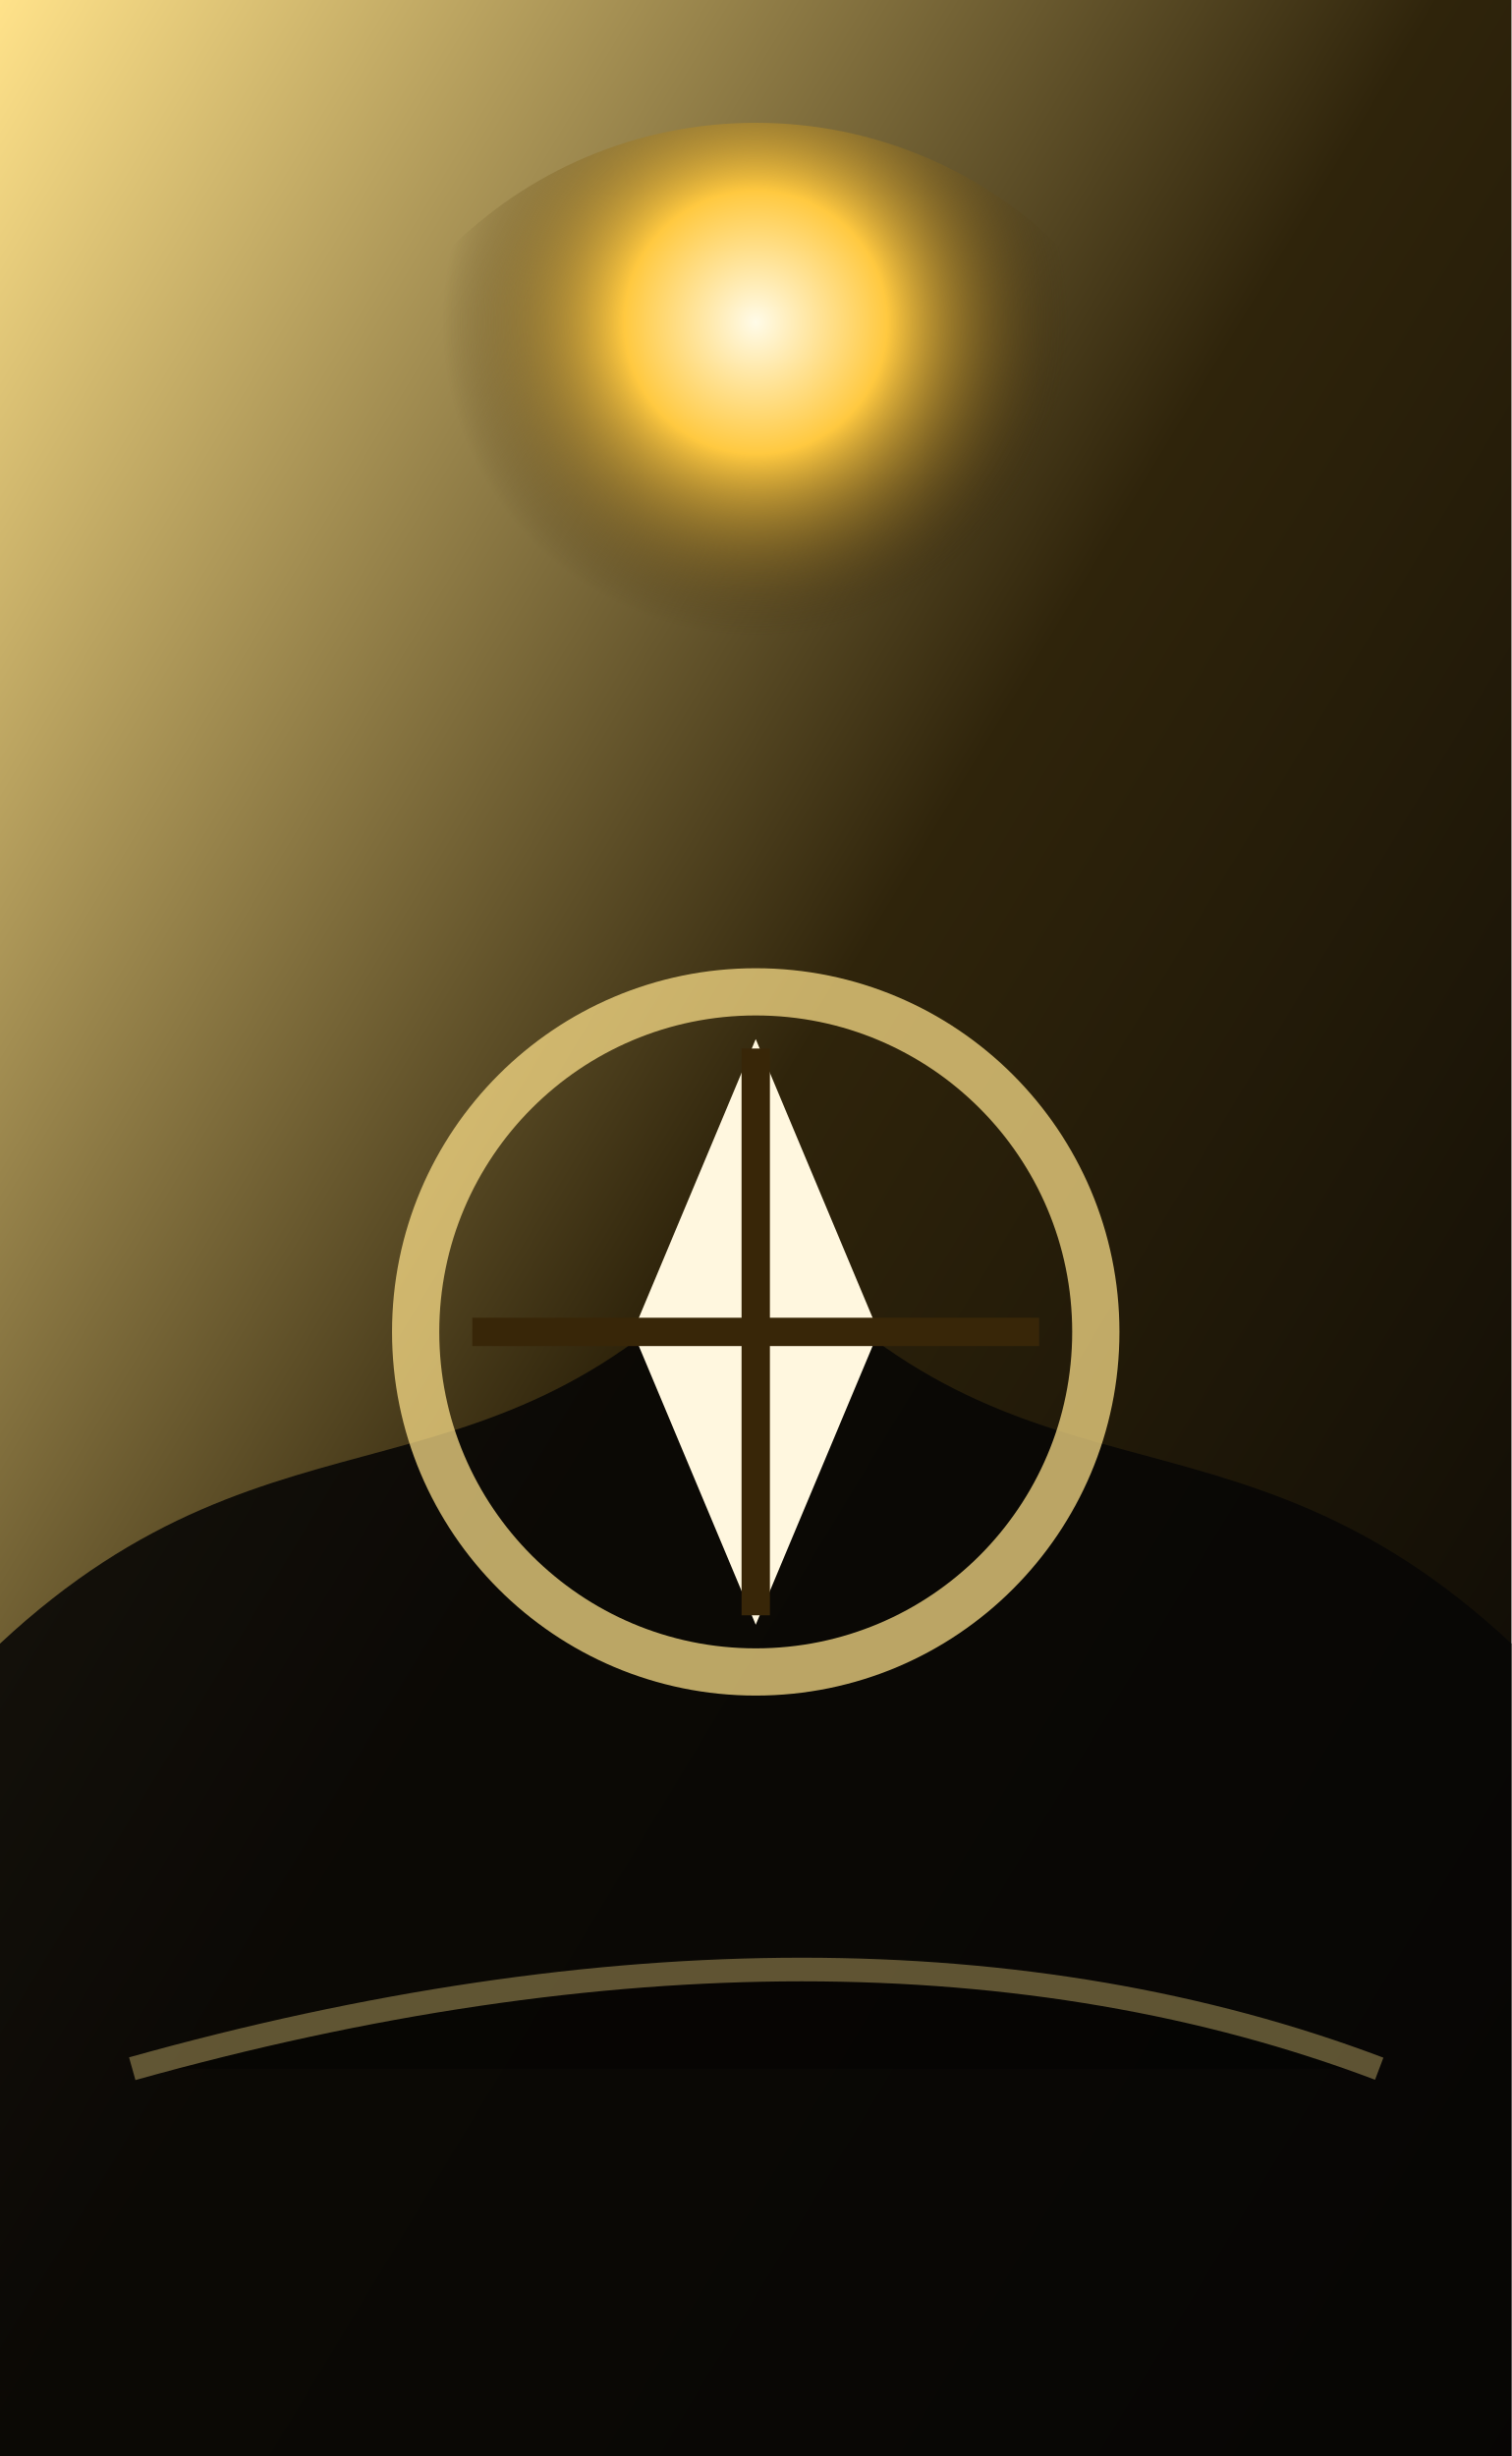
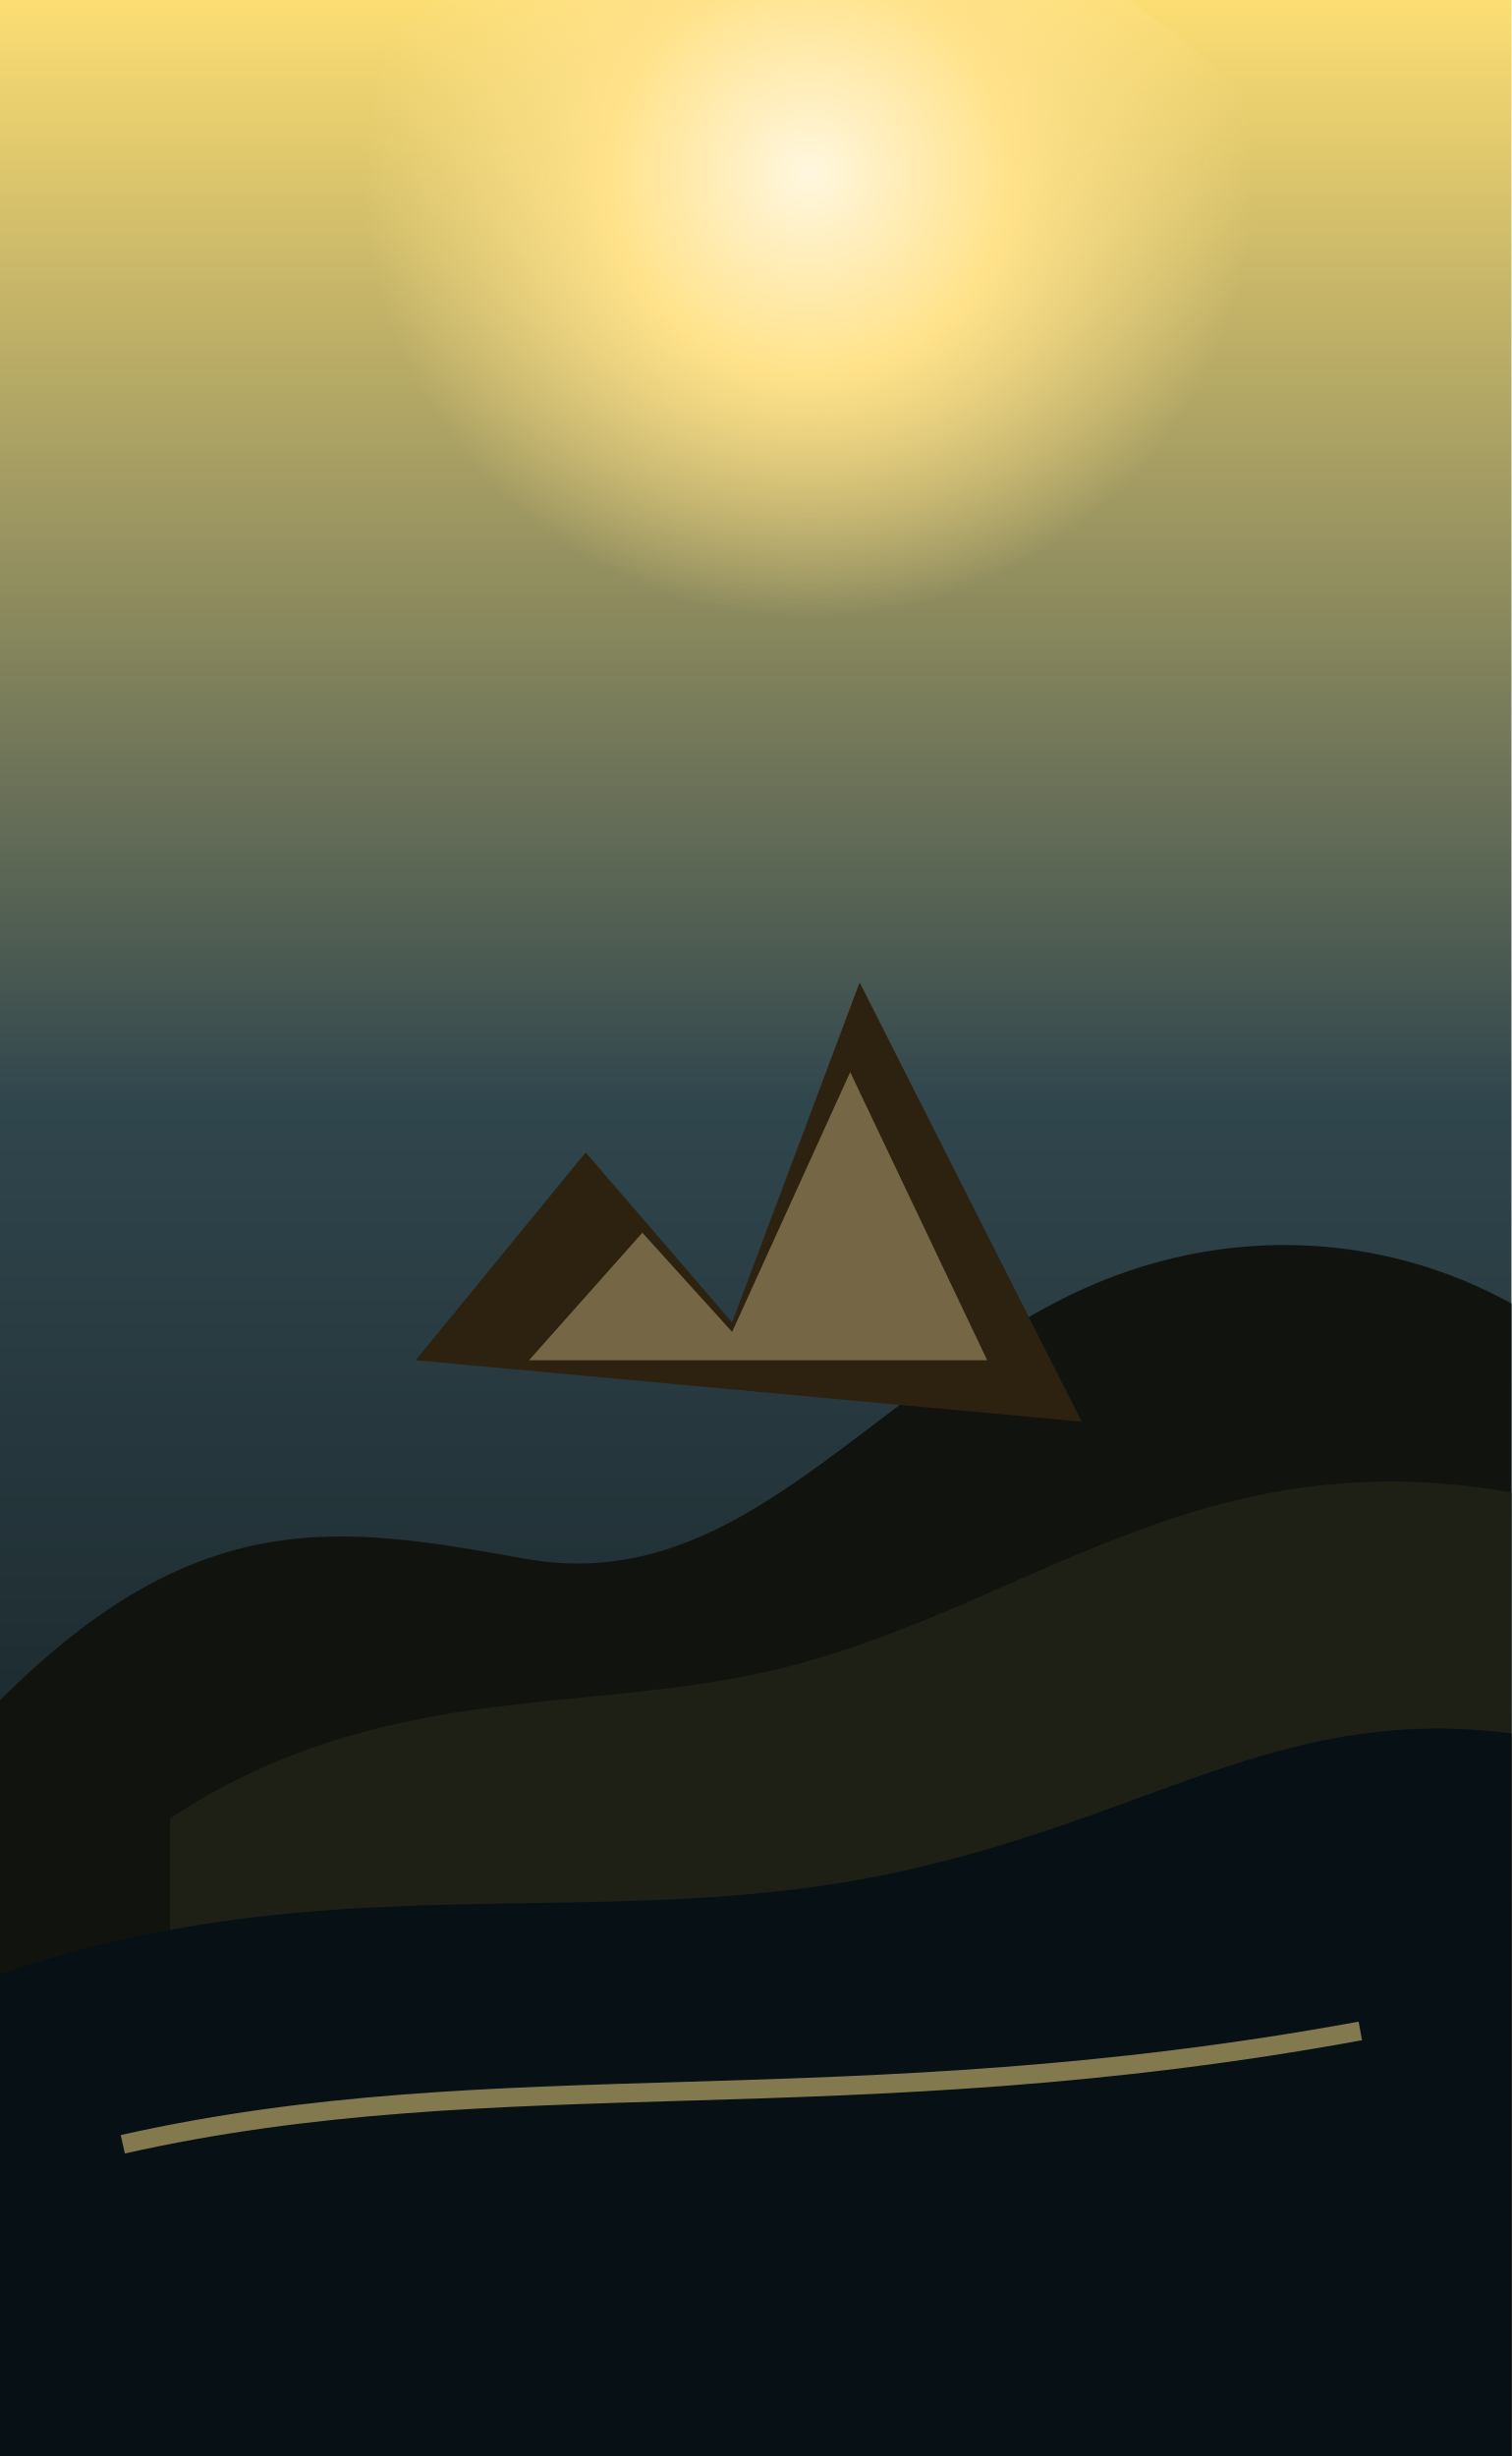
<svg xmlns="http://www.w3.org/2000/svg" viewBox="0 0 320 520">
  <defs>
-     <linearGradient id="g" x1="0" y1="0" x2="1" y2="1">
-       <stop stop-color="#ffe28a" />
-       <stop offset=".48" stop-color="#2f240b" />
-       <stop offset="1" stop-color="#050403" />
+     <linearGradient id="sky" x1="0" y1="0" x2="0" y2="1">
+       <stop stop-color="#fedf73" />
+       <stop offset=".45" stop-color="#30464d" />
+       <stop offset="1" stop-color="#060b0d" />
    </linearGradient>
-     <radialGradient id="s" cx=".5" cy=".23" r=".36">
-       <stop stop-color="#fffbe8" />
-       <stop offset=".42" stop-color="#ffc940" />
-       <stop offset="1" stop-color="#372507" stop-opacity="0" />
+     <radialGradient id="pose" cx=".52" cy=".22" r=".36">
+       <stop stop-color="#fff7df" />
+       <stop offset=".45" stop-color="#ffe28a" />
+       <stop offset="1" stop-color="#ffe28a" stop-opacity="0" />
    </radialGradient>
  </defs>
-   <rect width="320" height="520" fill="url(#g)" />
-   <circle cx="160" cy="118" r="92" fill="url(#s)" />
-   <path d="M0 348c60-56 105-24 160-88 55 64 100 32 160 88v172H0z" fill="#070605" opacity=".88" />
-   <circle cx="160" cy="282" r="72" fill="none" stroke="#ffe28a" stroke-width="10" opacity=".72" />
-   <path d="M160 220l26 62-26 62-26-62z" fill="#fff7df" />
-   <path d="M100 282h120M160 222v120" stroke="#382608" stroke-width="6" />
-   <path d="M28 438c100-28 190-28 264 0" stroke="#ffe28a" stroke-width="5" opacity=".35" />
+   <rect width="320" height="520" fill="url(#sky)" />
+   <circle cx="166" cy="110" r="132" fill="url(#pose)" />
+   <path d="M0 360c42-42 72-37 111-30 44 8 70-32 112-54 34-18 70-15 97 0v244H0z" fill="#11130f" />
+   <path d="M36 385c44-29 86-22 126-31 54-12 90-50 158-38v204H36z" fill="#1e2015" />
+   <path d="M0 418c73-25 131-7 196-23 50-12 77-34 124-28v153H0z" fill="#071014" />
+   <path d="M26 454c80-18 153-4 262-24" fill="none" stroke="#ffe28a" stroke-width="4" opacity=".5" />
+   <path d="M88 288l36-44 31 36 27-72 47 93z" fill="#2d2110" />
+   <path d="M112 288l24-27 19 21 25-55 29 61z" fill="#fdeca8" opacity=".35" />
</svg>
